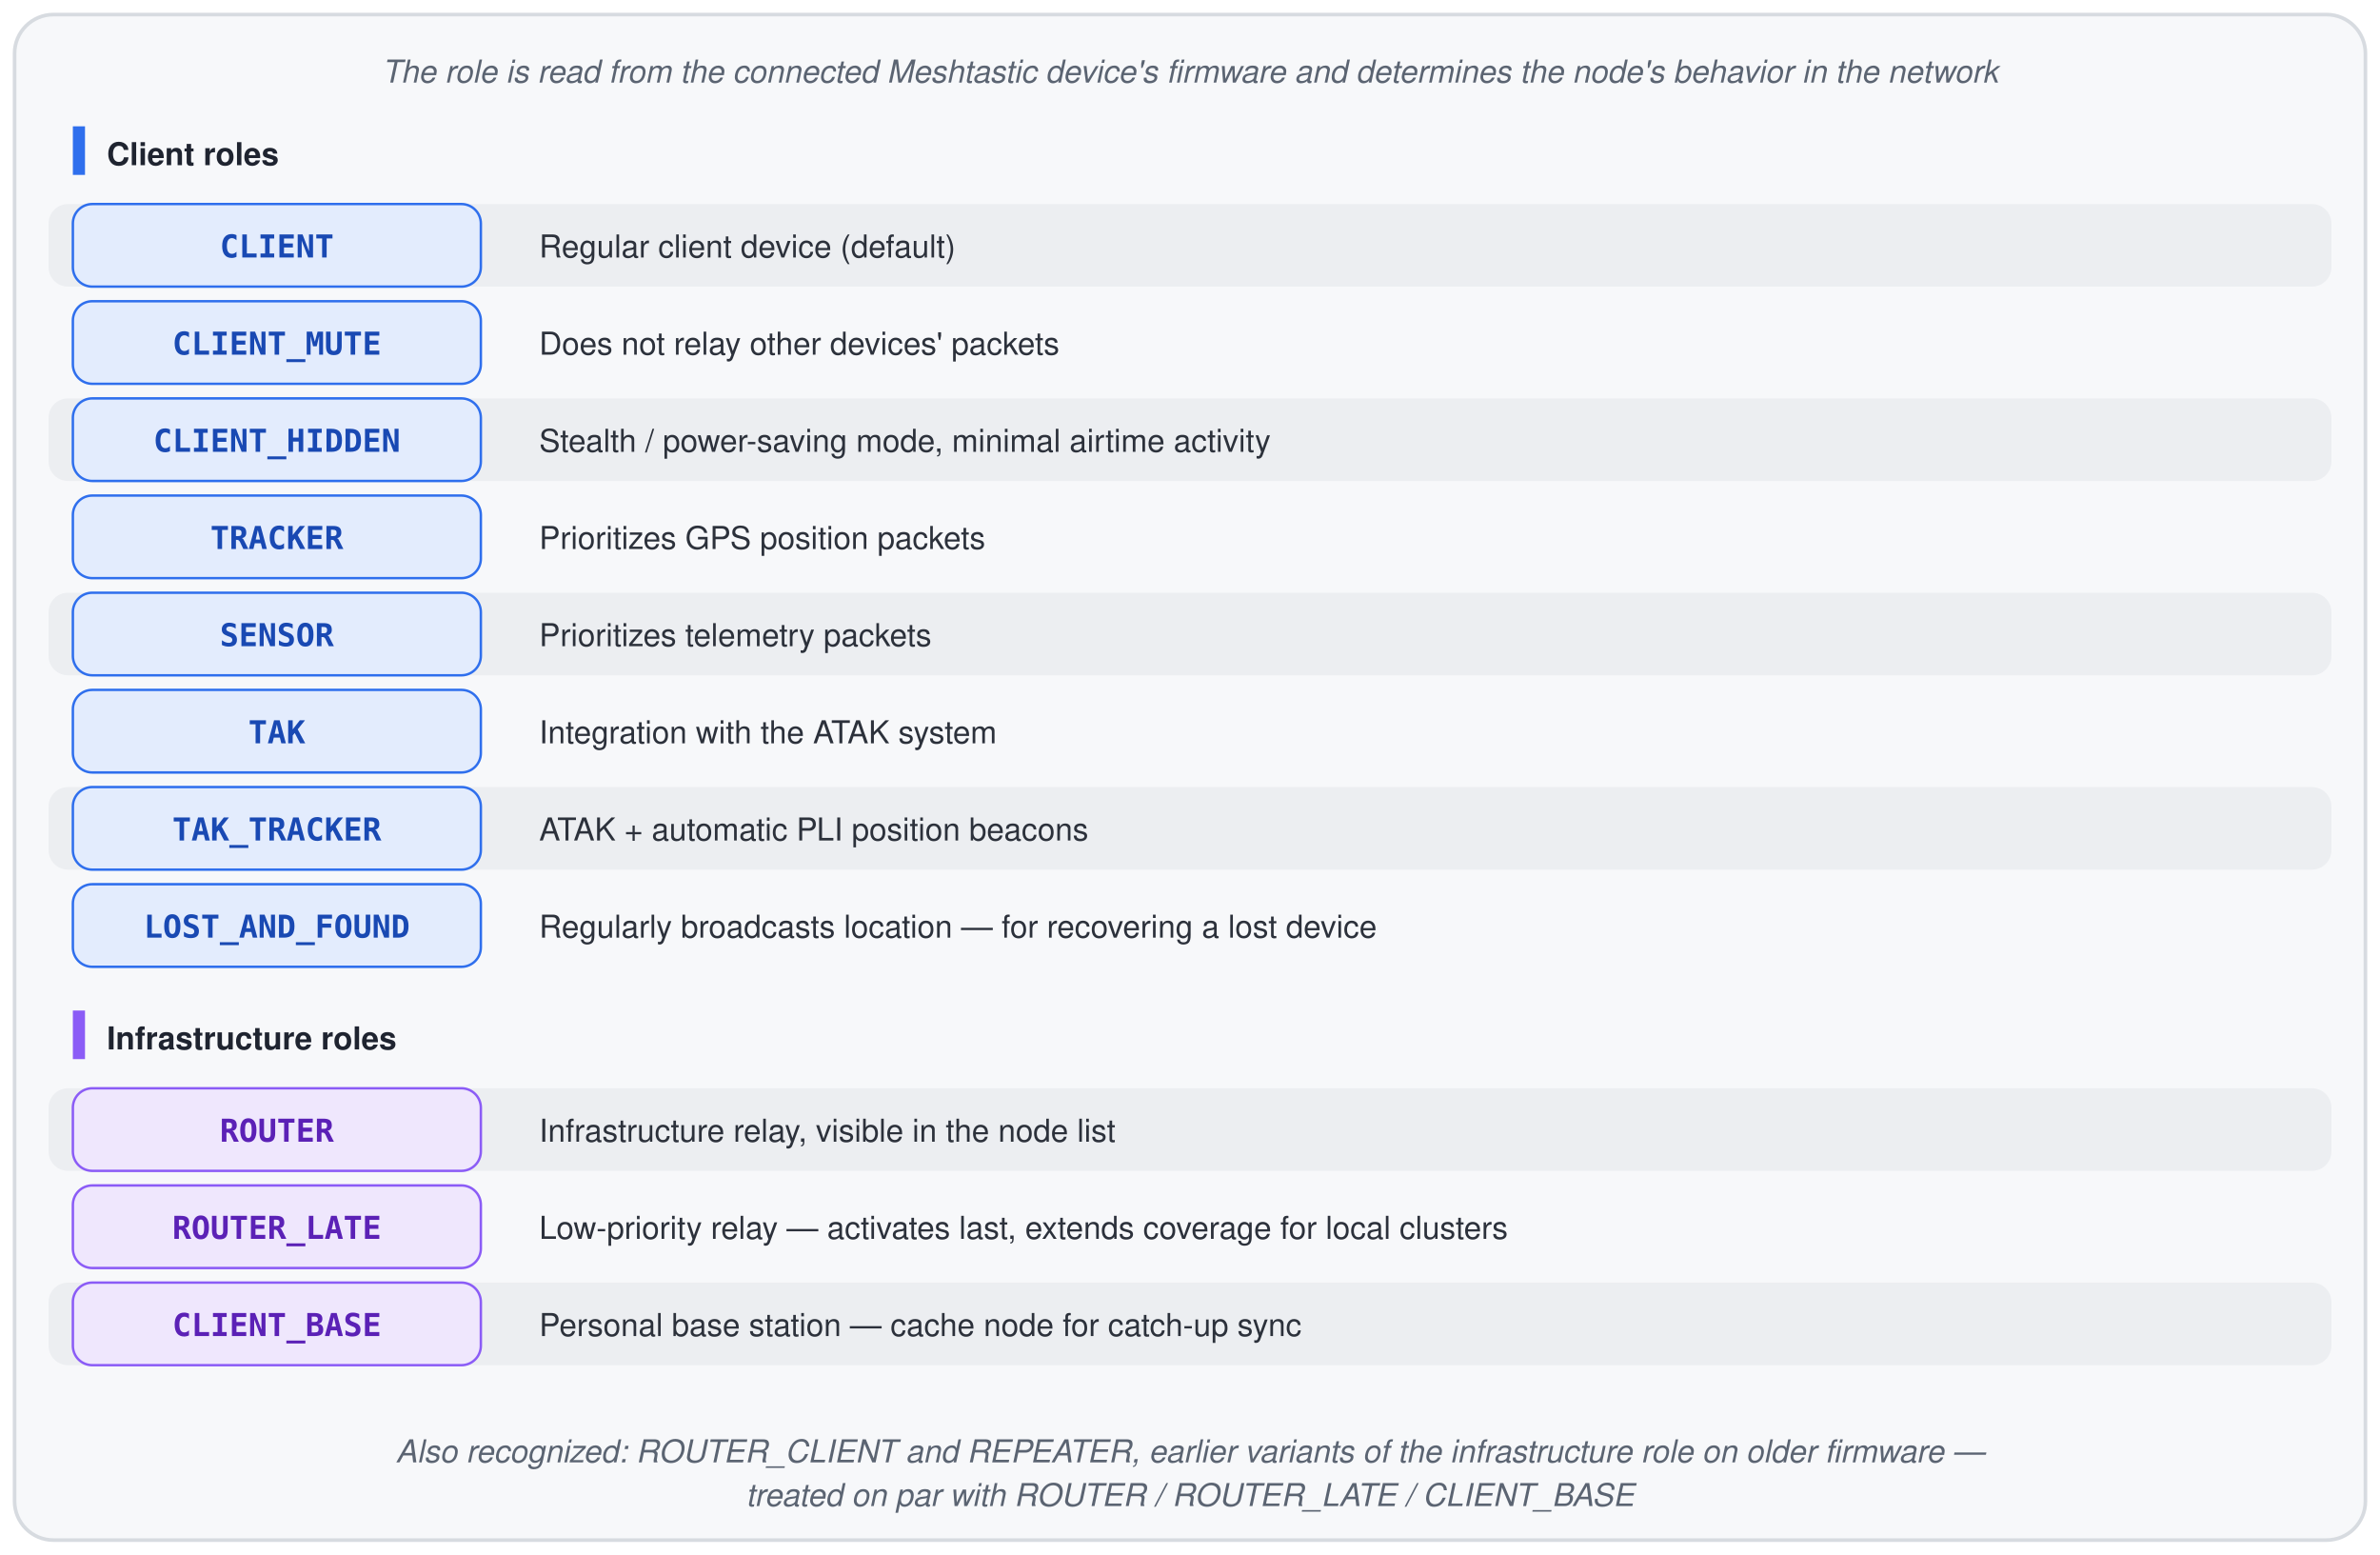
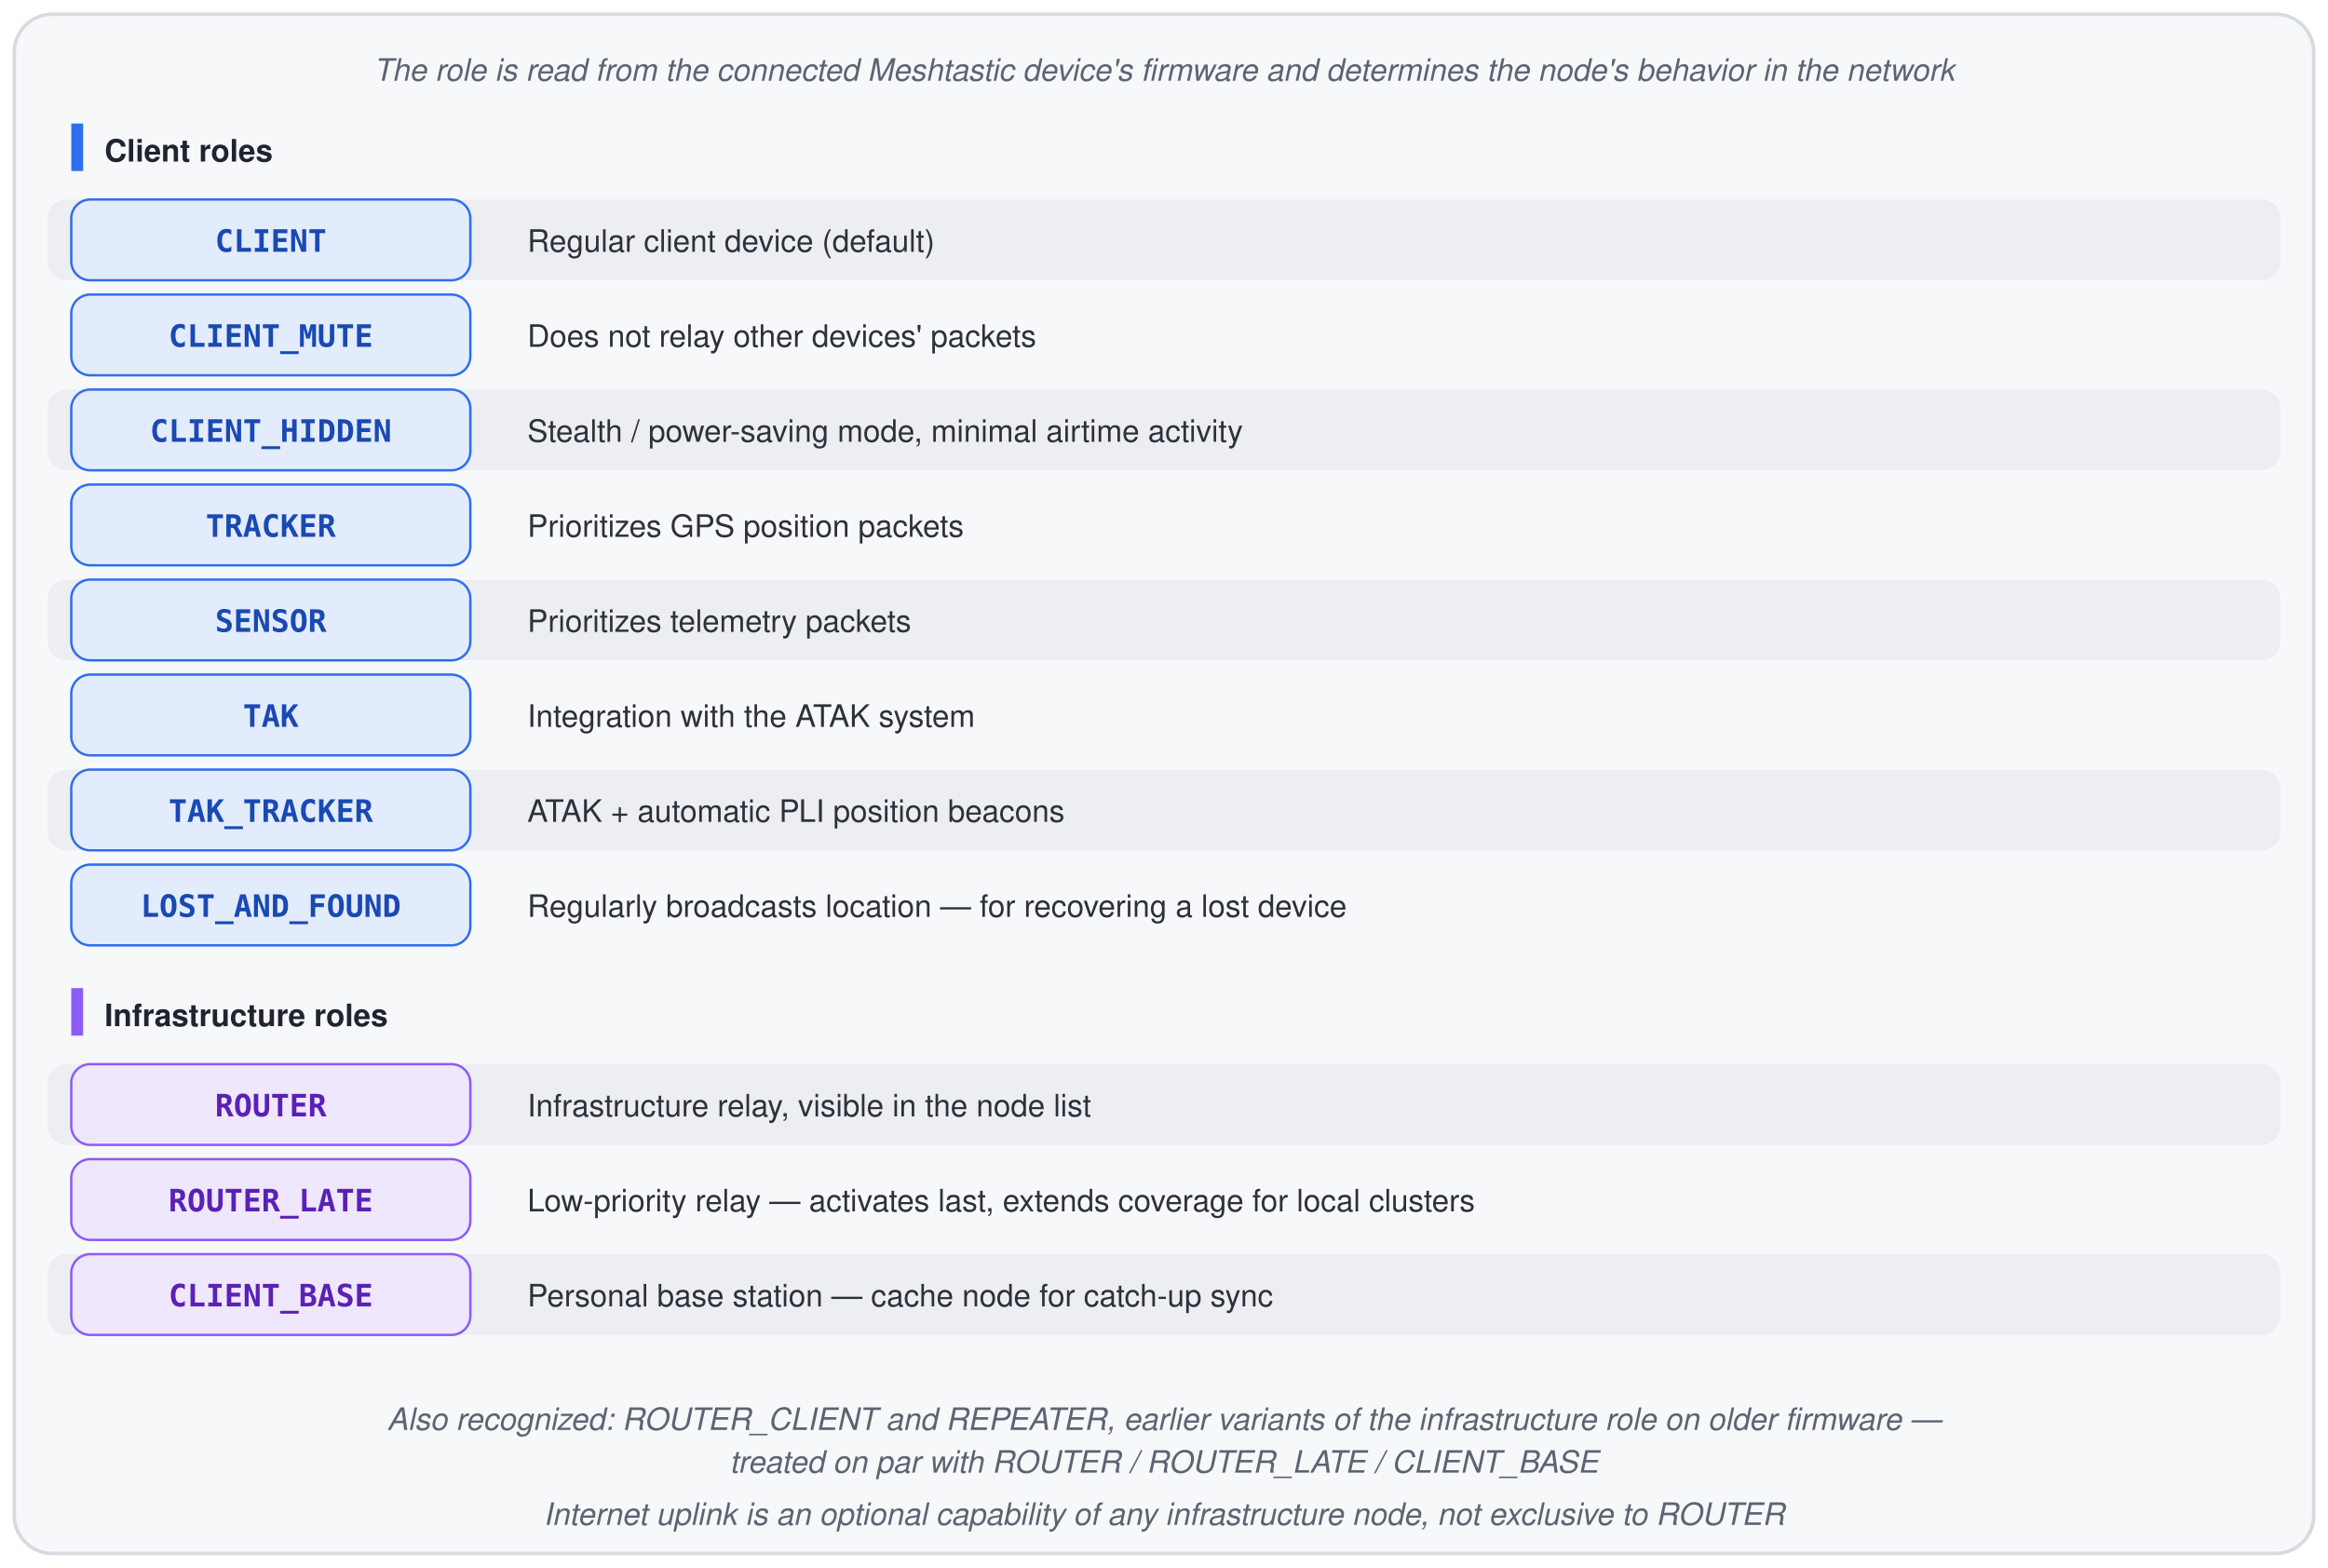
- <svg xmlns="http://www.w3.org/2000/svg" viewBox="0 0 980 640" font-family="'Segoe UI', Helvetica, Arial, sans-serif">
+ <svg xmlns="http://www.w3.org/2000/svg" viewBox="0 0 980 660" font-family="'Segoe UI', Helvetica, Arial, sans-serif">
  <style>
    .card { fill:#f7f8fa; stroke:#d7dbe0; }
    .note { fill:#5b6472; font-style:italic; }
    .section { fill:#1f2430; font-weight:700; }
    .zebra { fill:#eceef1; }
    .purpose { fill:#2c313b; }
    .role-client { fill:#e3ecfd; stroke:#2f6fed; }
    .role-client-text { fill:#1949b3; }
    .role-infra { fill:#efe7fd; stroke:#8b5cf6; }
    .role-infra-text { fill:#5b21b6; }
    .accent-client { fill:#2f6fed; }
    .accent-infra { fill:#8b5cf6; }
    @media (prefers-color-scheme: dark) {
      .card { fill:#1b1e24; stroke:#383d46; }
      .note { fill:#9aa4b2; }
      .section { fill:#e5e7eb; }
      .zebra { fill:#22262e; }
      .purpose { fill:#cdd3db; }
      .role-client { fill:#1e2c4d; stroke:#4f8cff; }
      .role-client-text { fill:#9dc0ff; }
      .role-infra { fill:#2e2447; stroke:#a78bfa; }
      .role-infra-text { fill:#d5c6fb; }
      .accent-client { fill:#4f8cff; }
      .accent-infra { fill:#a78bfa; }
    }
    text { font-size:13px; }
  </style>
-   <rect x="6" y="6" width="968" height="628" rx="16" class="card" stroke-width="1.5" />
+   <rect x="6" y="6" width="968" height="648" rx="16" class="card" stroke-width="1.5" />
  <text x="490" y="34" text-anchor="middle" class="note" font-size="13">
    The role is read from the connected Meshtastic device's firmware and determines the node's behavior in the network
  </text>
  <rect x="30" y="52" width="5" height="20" class="accent-client" />
  <text x="44" y="68" class="section" font-size="15">Client roles</text>
  <g>
    <rect x="20" y="84" width="940" height="34" rx="8" class="zebra" />
    <rect x="20" y="164" width="940" height="34" rx="8" class="zebra" />
    <rect x="20" y="244" width="940" height="34" rx="8" class="zebra" />
    <rect x="20" y="324" width="940" height="34" rx="8" class="zebra" />
    <rect x="30" y="84" width="168" height="34" rx="8" class="role-client" />
    <text x="114" y="106" text-anchor="middle" class="role-client-text" font-family="Consolas, monospace" font-weight="700">CLIENT</text>
    <text x="222" y="106" class="purpose">Regular client device (default)</text>
    <rect x="30" y="124" width="168" height="34" rx="8" class="role-client" />
    <text x="114" y="146" text-anchor="middle" class="role-client-text" font-family="Consolas, monospace" font-weight="700">CLIENT_MUTE</text>
    <text x="222" y="146" class="purpose">Does not relay other devices' packets</text>
    <rect x="30" y="164" width="168" height="34" rx="8" class="role-client" />
    <text x="114" y="186" text-anchor="middle" class="role-client-text" font-family="Consolas, monospace" font-weight="700">CLIENT_HIDDEN</text>
    <text x="222" y="186" class="purpose">Stealth / power-saving mode, minimal airtime activity</text>
    <rect x="30" y="204" width="168" height="34" rx="8" class="role-client" />
    <text x="114" y="226" text-anchor="middle" class="role-client-text" font-family="Consolas, monospace" font-weight="700">TRACKER</text>
    <text x="222" y="226" class="purpose">Prioritizes GPS position packets</text>
    <rect x="30" y="244" width="168" height="34" rx="8" class="role-client" />
    <text x="114" y="266" text-anchor="middle" class="role-client-text" font-family="Consolas, monospace" font-weight="700">SENSOR</text>
    <text x="222" y="266" class="purpose">Prioritizes telemetry packets</text>
    <rect x="30" y="284" width="168" height="34" rx="8" class="role-client" />
    <text x="114" y="306" text-anchor="middle" class="role-client-text" font-family="Consolas, monospace" font-weight="700">TAK</text>
    <text x="222" y="306" class="purpose">Integration with the ATAK system</text>
    <rect x="30" y="324" width="168" height="34" rx="8" class="role-client" />
    <text x="114" y="346" text-anchor="middle" class="role-client-text" font-family="Consolas, monospace" font-weight="700">TAK_TRACKER</text>
    <text x="222" y="346" class="purpose">ATAK + automatic PLI position beacons</text>
    <rect x="30" y="364" width="168" height="34" rx="8" class="role-client" />
    <text x="114" y="386" text-anchor="middle" class="role-client-text" font-family="Consolas, monospace" font-weight="700">LOST_AND_FOUND</text>
    <text x="222" y="386" class="purpose">Regularly broadcasts location — for recovering a lost device</text>
  </g>
  <rect x="30" y="416" width="5" height="20" class="accent-infra" />
  <text x="44" y="432" class="section" font-size="15">Infrastructure roles</text>
  <g>
    <rect x="20" y="448" width="940" height="34" rx="8" class="zebra" />
    <rect x="20" y="528" width="940" height="34" rx="8" class="zebra" />
    <rect x="30" y="448" width="168" height="34" rx="8" class="role-infra" />
    <text x="114" y="470" text-anchor="middle" class="role-infra-text" font-family="Consolas, monospace" font-weight="700">ROUTER</text>
    <text x="222" y="470" class="purpose">Infrastructure relay, visible in the node list</text>
    <rect x="30" y="488" width="168" height="34" rx="8" class="role-infra" />
    <text x="114" y="510" text-anchor="middle" class="role-infra-text" font-family="Consolas, monospace" font-weight="700">ROUTER_LATE</text>
    <text x="222" y="510" class="purpose">Low-priority relay — activates last, extends coverage for local clusters</text>
    <rect x="30" y="528" width="168" height="34" rx="8" class="role-infra" />
    <text x="114" y="550" text-anchor="middle" class="role-infra-text" font-family="Consolas, monospace" font-weight="700">CLIENT_BASE</text>
    <text x="222" y="550" class="purpose">Personal base station — cache node for catch-up sync</text>
  </g>
  <text x="490" y="602" text-anchor="middle" class="note" font-size="12">
    Also recognized: ROUTER_CLIENT and REPEATER, earlier variants of the infrastructure role on older firmware —
  </text>
  <text x="490" y="620" text-anchor="middle" class="note" font-size="12">
    treated on par with ROUTER / ROUTER_LATE / CLIENT_BASE
  </text>
+   <text x="490" y="642" text-anchor="middle" class="note" font-size="12">
+     Internet uplink is an optional capability of any infrastructure node, not exclusive to ROUTER
+   </text>
</svg>
